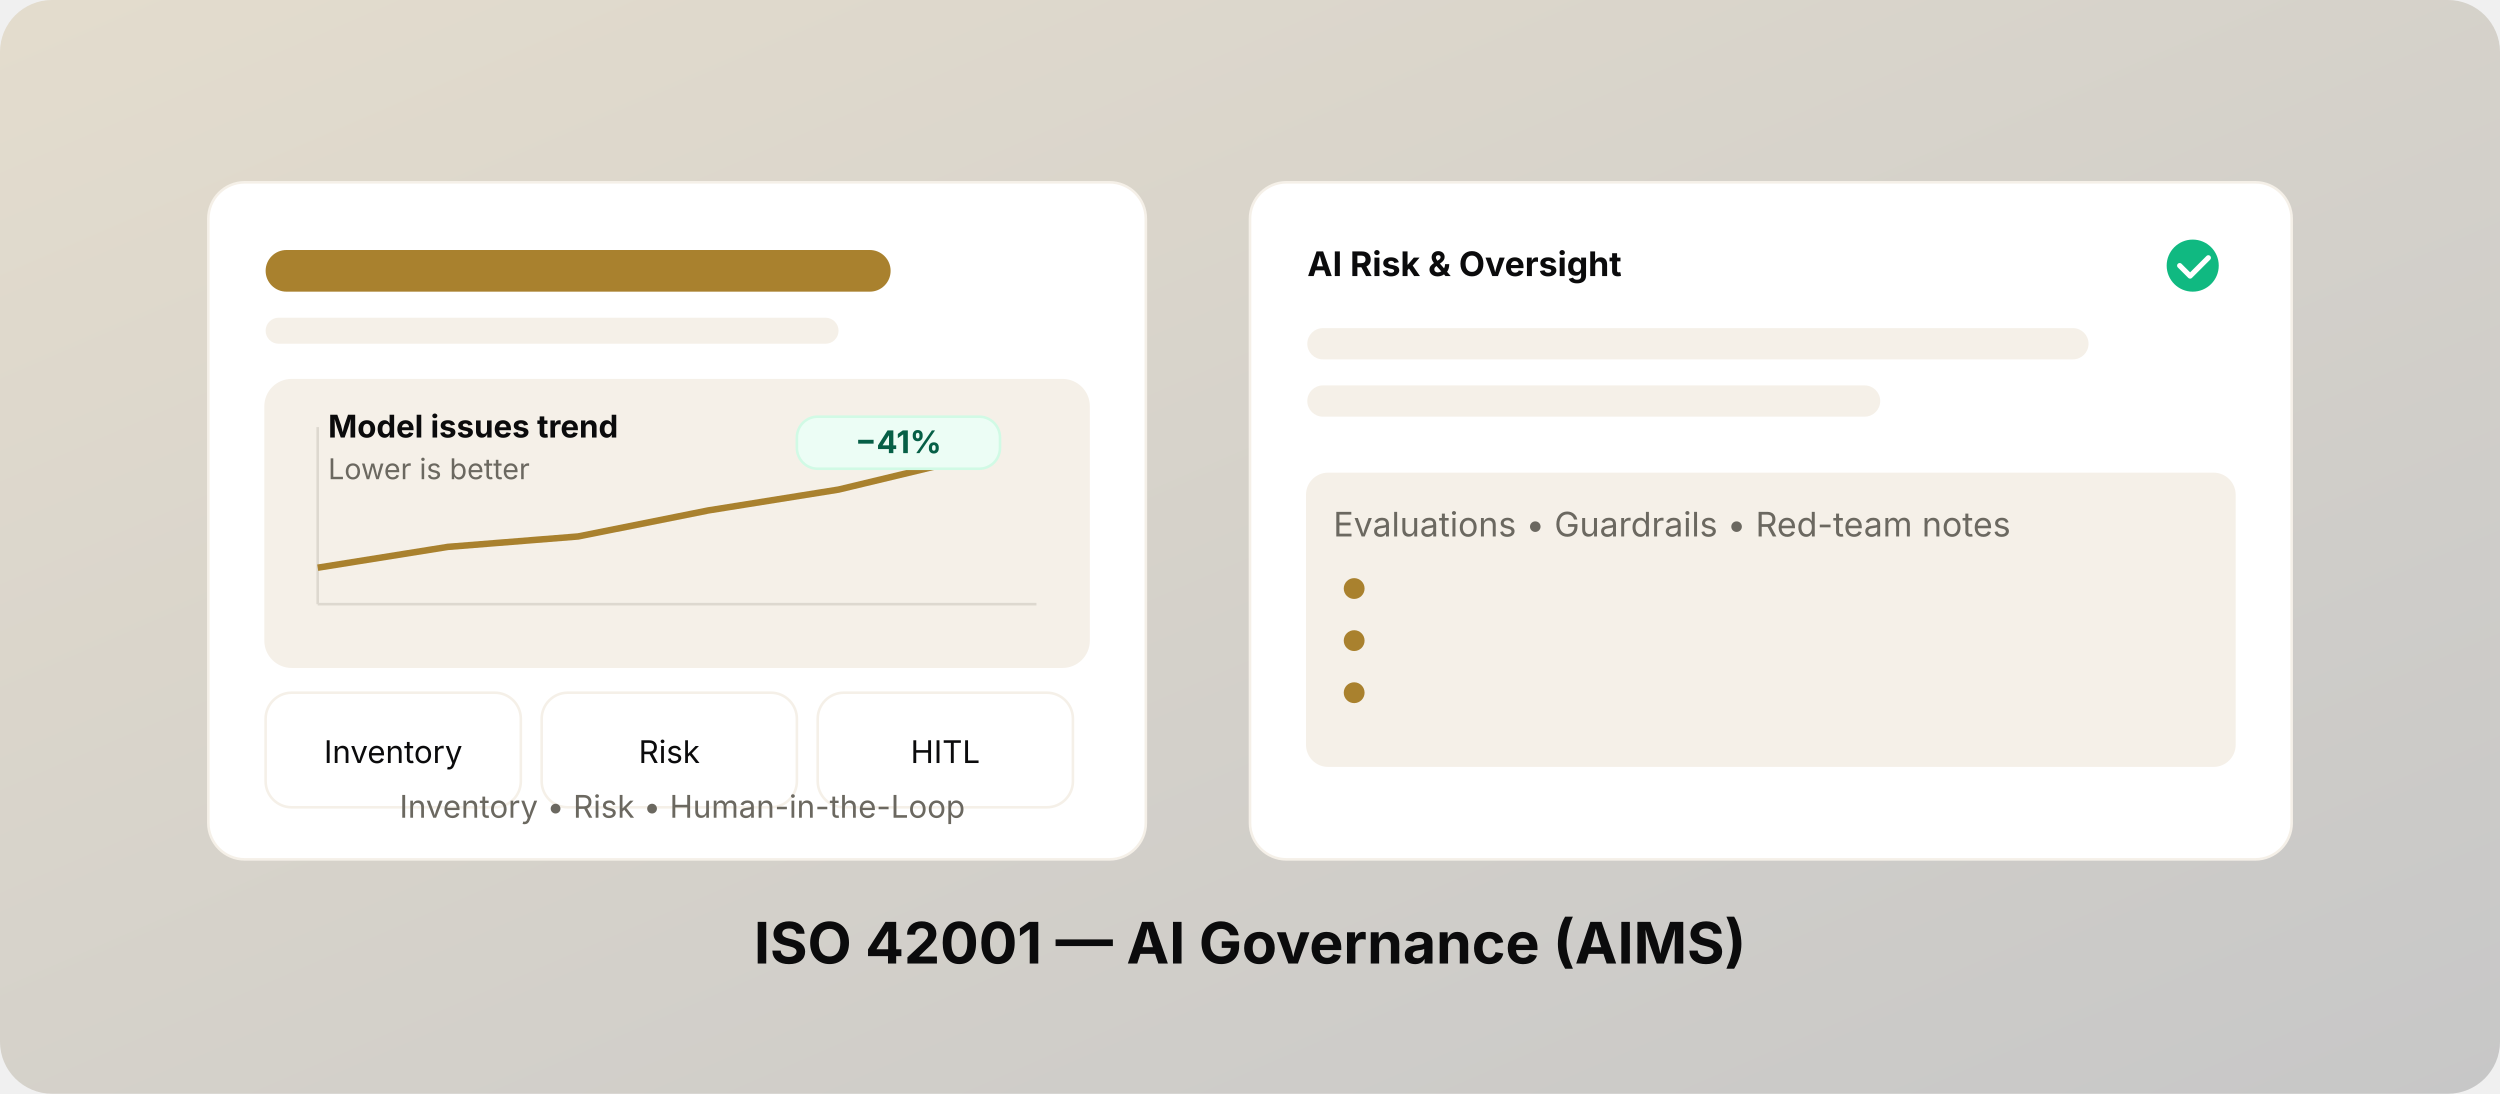
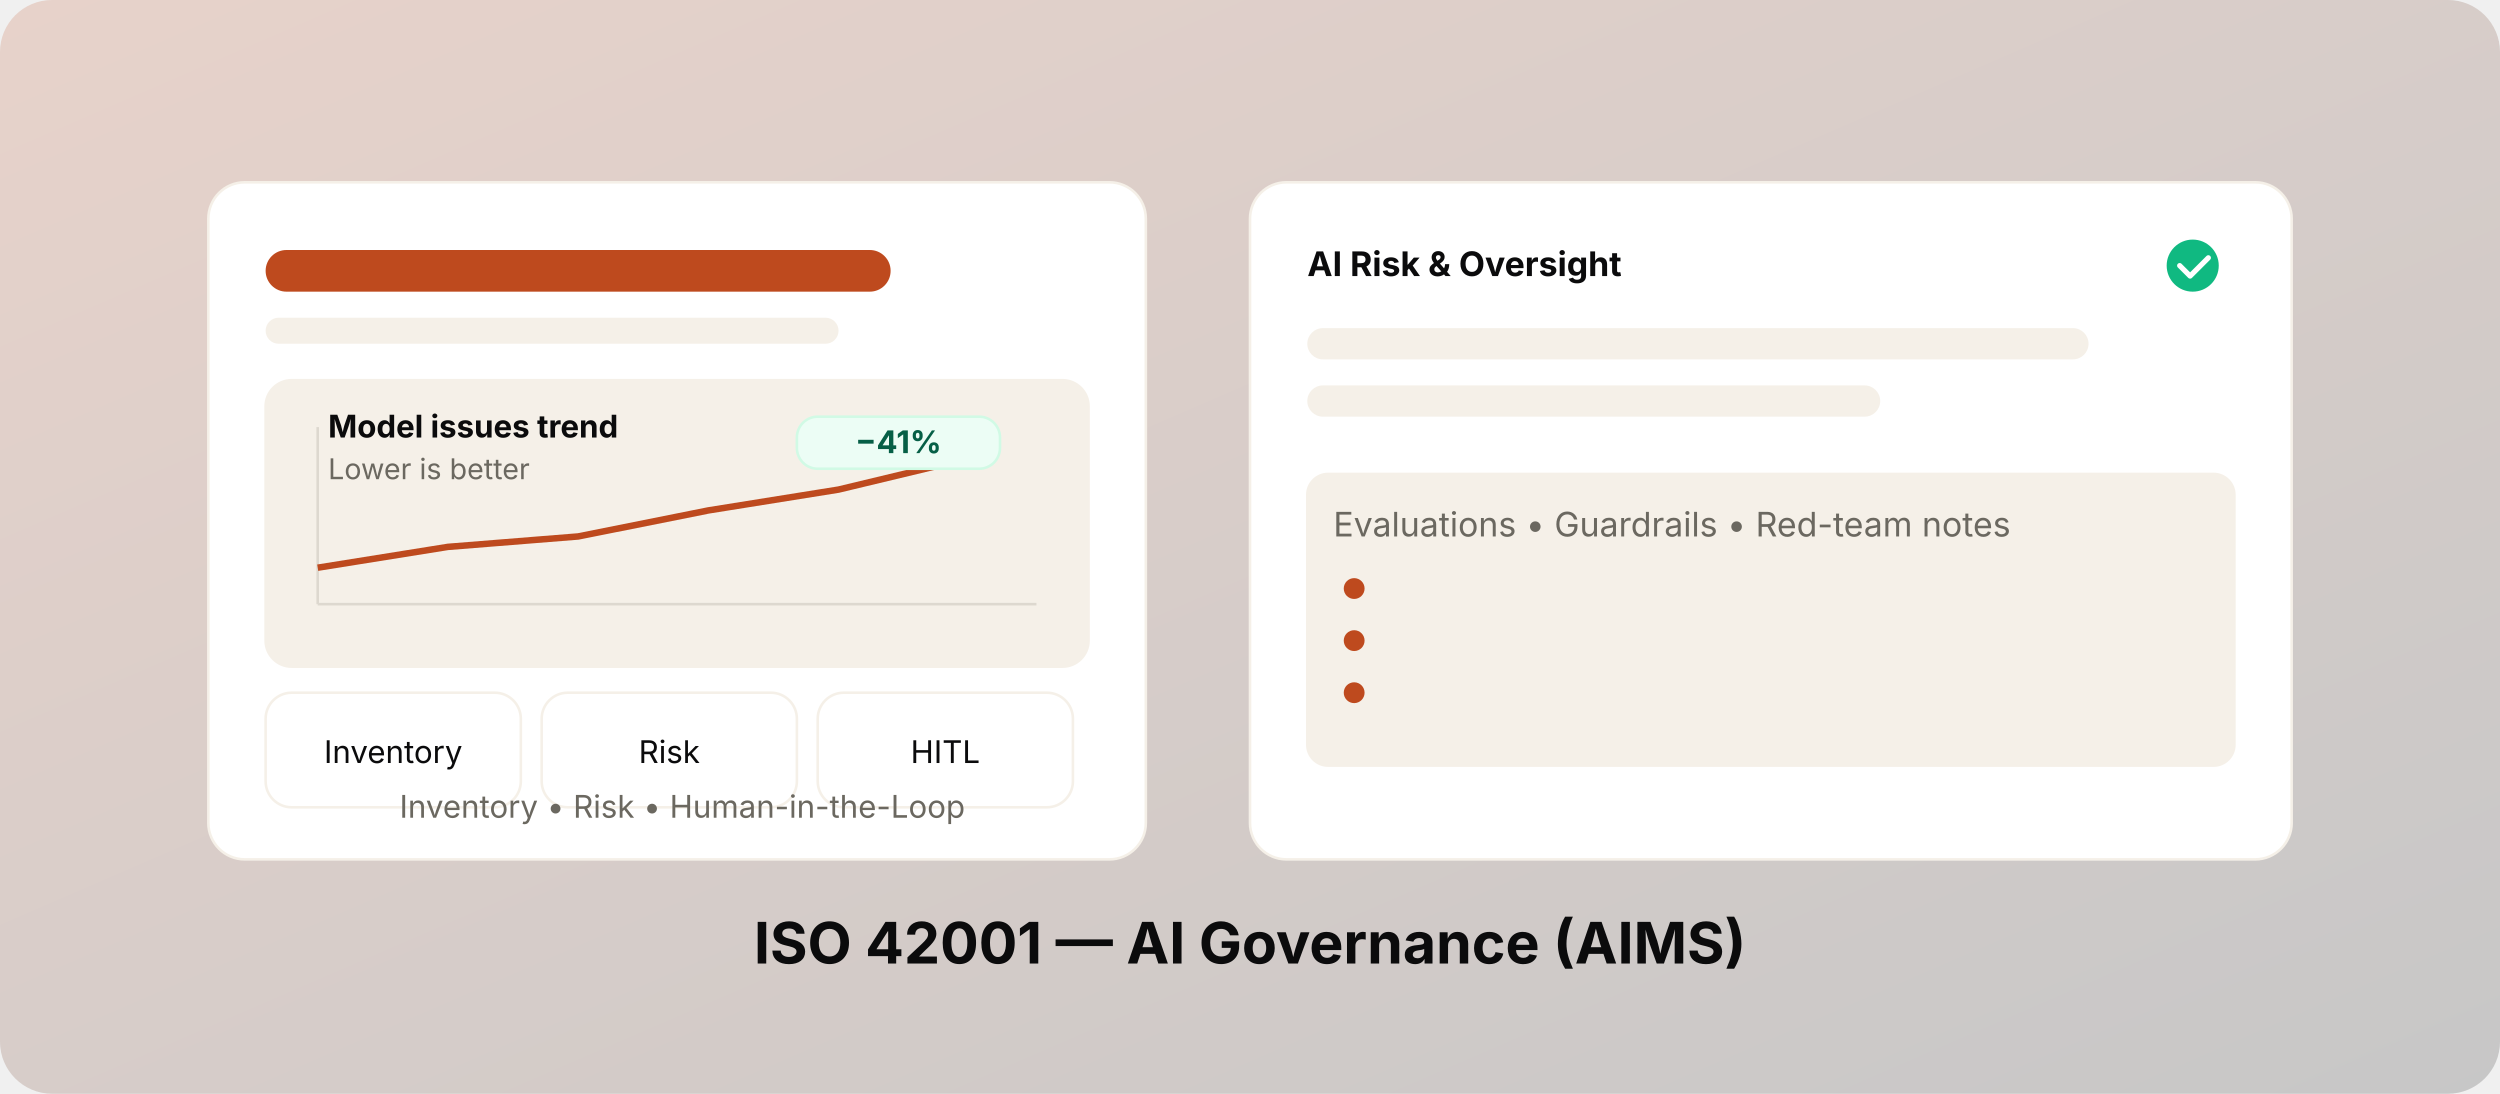
<svg xmlns="http://www.w3.org/2000/svg" viewBox="0 0 960 420">
  <defs>
    <linearGradient id="g42001" x1="0" y1="0" x2="1" y2="1">
-       <stop offset="0" stop-color="#A9812E" stop-opacity=".18" />
+       <stop offset="0" stop-color="#BE4A1E" stop-opacity=".18" />
      <stop offset="1" stop-color="#0B0B0C" stop-opacity=".18" />
    </linearGradient>
  </defs>
  <rect width="960" height="420" rx="20" fill="url(#g42001)" />
  <g transform="translate(80,70)" font-family="Inter, system-ui" font-size="13">
    <rect width="360" height="260" rx="14" fill="#fff" stroke="#F5F0E8" />
-     <rect x="22" y="26" width="240" height="16" rx="8" fill="#A9812E" />
+     <rect x="22" y="26" width="240" height="16" rx="8" fill="#BE4A1E" />
    <rect x="22" y="52" width="220" height="10" rx="5" fill="#F5F0E8" />
    <g transform="translate(22,76)">
      <rect width="316" height="110" rx="10" fill="#F5F0E8" stroke="#F5F0E8" />
      <line x1="20" y1="86" x2="296" y2="86" stroke="#DDD8CF" />
      <line x1="20" y1="18" x2="20" y2="86" stroke="#DDD8CF" />
-       <path d="M20,72 L70,64 L120,60 L170,50 L220,42 L270,30" fill="none" stroke="#A9812E" stroke-width="2.5" />
-       <circle cx="270" cy="30" r="4" fill="#A9812E" />
+       <path d="M20,72 L70,64 L120,60 L170,50 L220,42 L270,30" fill="none" stroke="#BE4A1E" stroke-width="2.5" />
+       <circle cx="270" cy="30" r="4" fill="#BE4A1E" />
      <rect x="204" y="14" rx="8" ry="8" width="78" height="20" fill="#ecfdf5" stroke="#d1fae5" />
      <text x="243" y="28" text-anchor="middle" font-size="12" fill="#065f46" font-weight="700">−41%</text>
      <text x="24" y="22" font-size="12" fill="#0B0B0C" font-weight="700">Model issues trend</text>
      <text x="24" y="38" font-size="11" fill="#6B6860">Lower is better</text>
    </g>
    <g transform="translate(22,196)">
      <rect width="98" height="44" rx="10" fill="#ffffff" stroke="#F5F0E8" />
      <rect x="106" width="98" height="44" rx="10" fill="#ffffff" stroke="#F5F0E8" />
      <rect x="212" width="98" height="44" rx="10" fill="#ffffff" stroke="#F5F0E8" />
      <text x="49" y="27" text-anchor="middle" font-size="12" fill="#0B0B0C">Inventory</text>
      <text x="155" y="27" text-anchor="middle" font-size="12" fill="#0B0B0C">Risk</text>
      <text x="261" y="27" text-anchor="middle" font-size="12" fill="#0B0B0C">HITL</text>
    </g>
    <text x="182" y="244" text-anchor="middle" font-size="12" fill="#6B6860">
      Inventory • Risk • Human-in-the-Loop
    </text>
  </g>
  <g transform="translate(480,70)" font-family="Inter, system-ui" font-size="13">
    <rect width="400" height="260" rx="14" fill="#fff" stroke="#F5F0E8" />
    <text x="22" y="36" font-weight="700" fill="#0B0B0C">AI Risk &amp; Oversight</text>
    <rect x="22" y="56" width="300" height="12" rx="6" fill="#F5F0E8" />
    <rect x="22" y="78" width="220" height="12" rx="6" fill="#F5F0E8" />
    <rect x="22" y="112" width="356" height="112" rx="8" fill="#F5F0E8" stroke="#F5F0E8" />
    <text x="32" y="136" fill="#6B6860">Evaluations • Guardrails • Red-team notes</text>
-     <circle cx="40" cy="156" r="4" fill="#A9812E" />
+     <circle cx="40" cy="156" r="4" fill="#BE4A1E" />
    <rect x="50" y="152" width="250" height="8" rx="4" fill="#F5F0E8" />
-     <circle cx="40" cy="176" r="4" fill="#A9812E" />
+     <circle cx="40" cy="176" r="4" fill="#BE4A1E" />
    <rect x="50" y="172" width="220" height="8" rx="4" fill="#F5F0E8" />
-     <circle cx="40" cy="196" r="4" fill="#A9812E" />
+     <circle cx="40" cy="196" r="4" fill="#BE4A1E" />
    <rect x="50" y="192" width="280" height="8" rx="4" fill="#F5F0E8" />
    <circle cx="362" cy="32" r="10" fill="#10B981" />
    <path d="M357 32l4 4 7-7" stroke="#fff" stroke-width="2" fill="none" stroke-linecap="round" stroke-linejoin="round" />
  </g>
  <text x="50%" y="370" font-family="Inter, system-ui" font-size="22" text-anchor="middle" fill="#0B0B0C" font-weight="700">
    ISO 42001 — AI Governance (AIMS)
  </text>
</svg>
